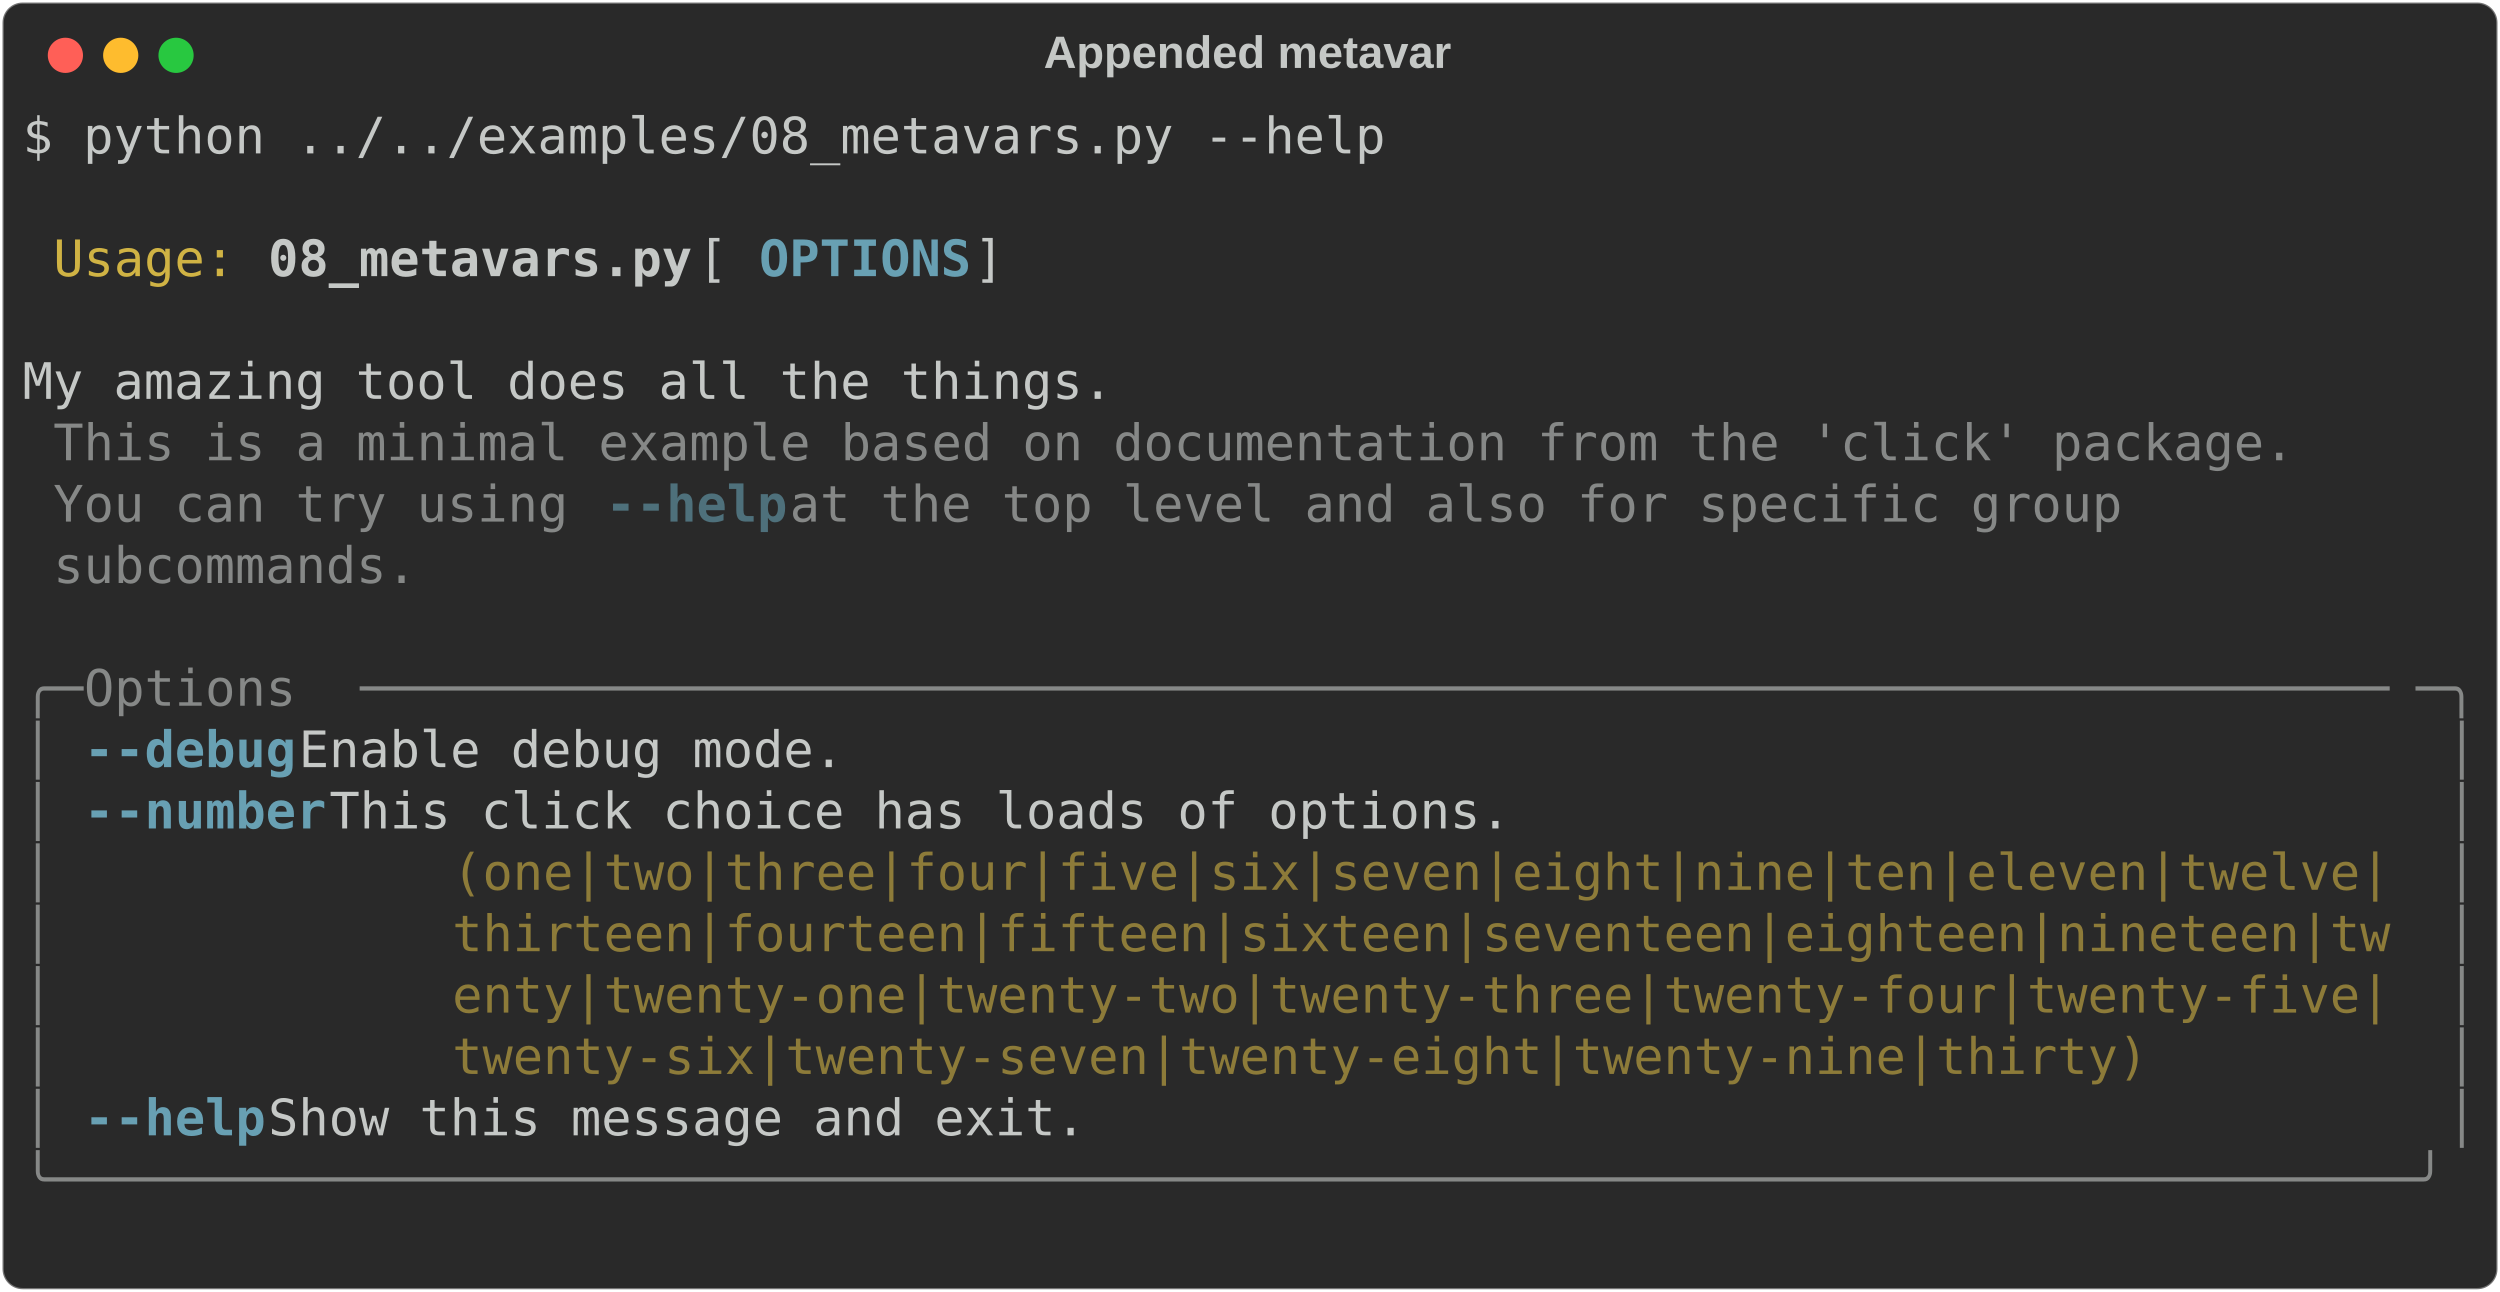
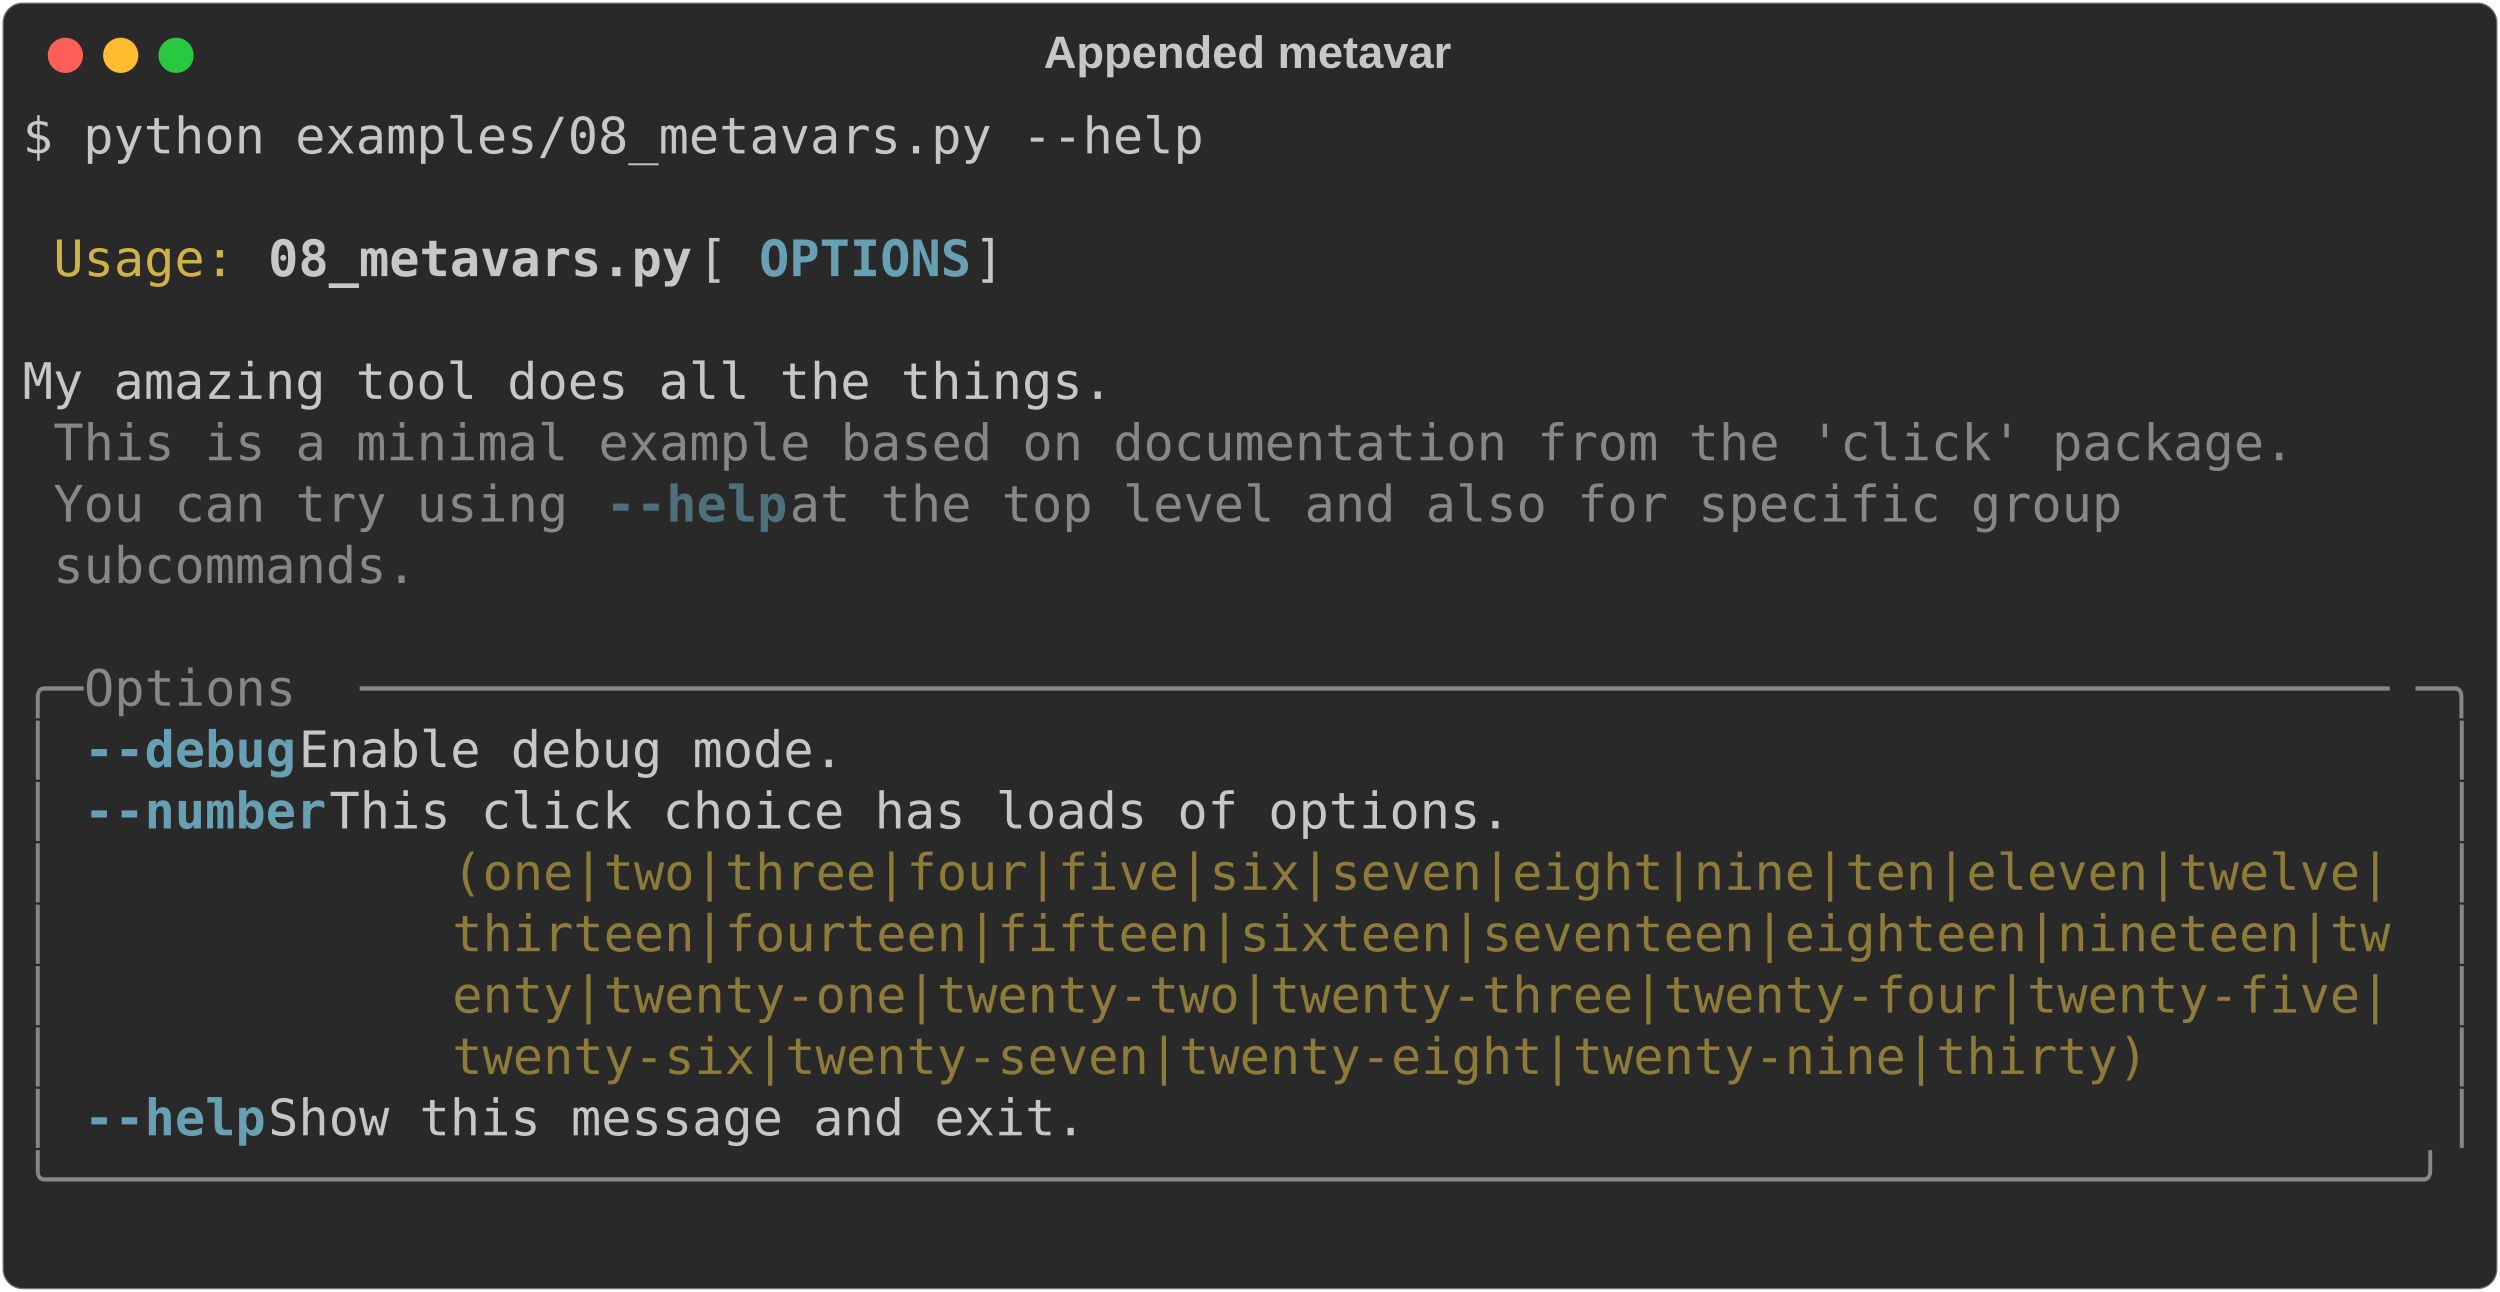
<svg xmlns="http://www.w3.org/2000/svg" class="rich-terminal" viewBox="0 0 994 513.6">
  <style>

    @font-face {
        font-family: "Fira Code";
        src: local("FiraCode-Regular"),
                url("https://cdnjs.cloudflare.com/ajax/libs/firacode/6.2.0/woff2/FiraCode-Regular.woff2") format("woff2"),
                url("https://cdnjs.cloudflare.com/ajax/libs/firacode/6.2.0/woff/FiraCode-Regular.woff") format("woff");
        font-style: normal;
        font-weight: 400;
    }
    @font-face {
        font-family: "Fira Code";
        src: local("FiraCode-Bold"),
                url("https://cdnjs.cloudflare.com/ajax/libs/firacode/6.2.0/woff2/FiraCode-Bold.woff2") format("woff2"),
                url("https://cdnjs.cloudflare.com/ajax/libs/firacode/6.2.0/woff/FiraCode-Bold.woff") format("woff");
        font-style: bold;
        font-weight: 700;
    }

-     .terminal-610888738-matrix {
+     .terminal-3832703756-matrix {
        font-family: Fira Code, monospace;
        font-size: 20px;
        line-height: 24.4px;
        font-variant-east-asian: full-width;
    }

-     .terminal-610888738-title {
+     .terminal-3832703756-title {
        font-size: 18px;
        font-weight: bold;
        font-family: arial;
    }

-     .terminal-610888738-r1 { fill: #c5c8c6 }
- .terminal-610888738-r2 { fill: #d0b344 }
- .terminal-610888738-r3 { fill: #c5c8c6;font-weight: bold }
- .terminal-610888738-r4 { fill: #68a0b3;font-weight: bold }
- .terminal-610888738-r5 { fill: #868887 }
- .terminal-610888738-r6 { fill: #4e707b;font-weight: bold }
- .terminal-610888738-r7 { fill: #8d7b39 }
+     .terminal-3832703756-r1 { fill: #c5c8c6 }
+ .terminal-3832703756-r2 { fill: #d0b344 }
+ .terminal-3832703756-r3 { fill: #c5c8c6;font-weight: bold }
+ .terminal-3832703756-r4 { fill: #68a0b3;font-weight: bold }
+ .terminal-3832703756-r5 { fill: #868887 }
+ .terminal-3832703756-r6 { fill: #4e707b;font-weight: bold }
+ .terminal-3832703756-r7 { fill: #8d7b39 }
    </style>
  <defs>
-     <clipPath id="terminal-610888738-clip-terminal">
+     <clipPath id="terminal-3832703756-clip-terminal">
      <rect x="0" y="0" width="975.0" height="462.6" />
    </clipPath>
-     <clipPath id="terminal-610888738-line-0">
+     <clipPath id="terminal-3832703756-line-0">
      <rect x="0" y="1.5" width="976" height="24.65" />
    </clipPath>
-     <clipPath id="terminal-610888738-line-1">
+     <clipPath id="terminal-3832703756-line-1">
      <rect x="0" y="25.9" width="976" height="24.65" />
    </clipPath>
-     <clipPath id="terminal-610888738-line-2">
+     <clipPath id="terminal-3832703756-line-2">
      <rect x="0" y="50.3" width="976" height="24.65" />
    </clipPath>
-     <clipPath id="terminal-610888738-line-3">
+     <clipPath id="terminal-3832703756-line-3">
      <rect x="0" y="74.7" width="976" height="24.65" />
    </clipPath>
-     <clipPath id="terminal-610888738-line-4">
+     <clipPath id="terminal-3832703756-line-4">
      <rect x="0" y="99.1" width="976" height="24.65" />
    </clipPath>
-     <clipPath id="terminal-610888738-line-5">
+     <clipPath id="terminal-3832703756-line-5">
      <rect x="0" y="123.5" width="976" height="24.65" />
    </clipPath>
-     <clipPath id="terminal-610888738-line-6">
+     <clipPath id="terminal-3832703756-line-6">
      <rect x="0" y="147.9" width="976" height="24.65" />
    </clipPath>
-     <clipPath id="terminal-610888738-line-7">
+     <clipPath id="terminal-3832703756-line-7">
      <rect x="0" y="172.3" width="976" height="24.65" />
    </clipPath>
-     <clipPath id="terminal-610888738-line-8">
+     <clipPath id="terminal-3832703756-line-8">
      <rect x="0" y="196.7" width="976" height="24.65" />
    </clipPath>
-     <clipPath id="terminal-610888738-line-9">
+     <clipPath id="terminal-3832703756-line-9">
      <rect x="0" y="221.1" width="976" height="24.65" />
    </clipPath>
-     <clipPath id="terminal-610888738-line-10">
+     <clipPath id="terminal-3832703756-line-10">
      <rect x="0" y="245.5" width="976" height="24.65" />
    </clipPath>
-     <clipPath id="terminal-610888738-line-11">
+     <clipPath id="terminal-3832703756-line-11">
      <rect x="0" y="269.9" width="976" height="24.65" />
    </clipPath>
-     <clipPath id="terminal-610888738-line-12">
+     <clipPath id="terminal-3832703756-line-12">
      <rect x="0" y="294.3" width="976" height="24.65" />
    </clipPath>
-     <clipPath id="terminal-610888738-line-13">
+     <clipPath id="terminal-3832703756-line-13">
      <rect x="0" y="318.7" width="976" height="24.65" />
    </clipPath>
-     <clipPath id="terminal-610888738-line-14">
+     <clipPath id="terminal-3832703756-line-14">
      <rect x="0" y="343.1" width="976" height="24.65" />
    </clipPath>
-     <clipPath id="terminal-610888738-line-15">
+     <clipPath id="terminal-3832703756-line-15">
      <rect x="0" y="367.5" width="976" height="24.65" />
    </clipPath>
-     <clipPath id="terminal-610888738-line-16">
+     <clipPath id="terminal-3832703756-line-16">
      <rect x="0" y="391.9" width="976" height="24.65" />
    </clipPath>
-     <clipPath id="terminal-610888738-line-17">
+     <clipPath id="terminal-3832703756-line-17">
      <rect x="0" y="416.3" width="976" height="24.65" />
    </clipPath>
  </defs>
  <rect fill="#292929" stroke="rgba(255,255,255,0.35)" stroke-width="1" x="1" y="1" width="992" height="511.6" rx="8" />
-   <text class="terminal-610888738-title" fill="#c5c8c6" text-anchor="middle" x="496" y="27">Appended metavar</text>
+   <text class="terminal-3832703756-title" fill="#c5c8c6" text-anchor="middle" x="496" y="27">Appended metavar</text>
  <g transform="translate(26,22)">
    <circle cx="0" cy="0" r="7" fill="#ff5f57" />
    <circle cx="22" cy="0" r="7" fill="#febc2e" />
    <circle cx="44" cy="0" r="7" fill="#28c840" />
  </g>
-   <g transform="translate(9, 41)" clip-path="url(#terminal-610888738-clip-terminal)">
-     <g class="terminal-610888738-matrix">
-       <text class="terminal-610888738-r1" x="0" y="20" textLength="549" clip-path="url(#terminal-610888738-line-0)">$ python ../../examples/08_metavars.py --help</text>
-       <text class="terminal-610888738-r1" x="976" y="20" textLength="12.2" clip-path="url(#terminal-610888738-line-0)">
+   <g transform="translate(9, 41)" clip-path="url(#terminal-3832703756-clip-terminal)">
+     <g class="terminal-3832703756-matrix">
+       <text class="terminal-3832703756-r1" x="0" y="20" textLength="475.8" clip-path="url(#terminal-3832703756-line-0)">$ python examples/08_metavars.py --help</text>
+       <text class="terminal-3832703756-r1" x="976" y="20" textLength="12.2" clip-path="url(#terminal-3832703756-line-0)">
</text>
-       <text class="terminal-610888738-r1" x="976" y="44.4" textLength="12.2" clip-path="url(#terminal-610888738-line-1)">
+       <text class="terminal-3832703756-r1" x="976" y="44.4" textLength="12.2" clip-path="url(#terminal-3832703756-line-1)">
</text>
-       <text class="terminal-610888738-r2" x="12.2" y="68.8" textLength="73.2" clip-path="url(#terminal-610888738-line-2)">Usage:</text>
-       <text class="terminal-610888738-r3" x="97.6" y="68.8" textLength="170.8" clip-path="url(#terminal-610888738-line-2)">08_metavars.py</text>
-       <text class="terminal-610888738-r1" x="268.4" y="68.8" textLength="24.4" clip-path="url(#terminal-610888738-line-2)"> [</text>
-       <text class="terminal-610888738-r4" x="292.8" y="68.8" textLength="85.4" clip-path="url(#terminal-610888738-line-2)">OPTIONS</text>
-       <text class="terminal-610888738-r1" x="378.2" y="68.8" textLength="597.8" clip-path="url(#terminal-610888738-line-2)">]                                                </text>
-       <text class="terminal-610888738-r1" x="976" y="68.8" textLength="12.2" clip-path="url(#terminal-610888738-line-2)">
+       <text class="terminal-3832703756-r2" x="12.2" y="68.8" textLength="73.2" clip-path="url(#terminal-3832703756-line-2)">Usage:</text>
+       <text class="terminal-3832703756-r3" x="97.6" y="68.8" textLength="170.8" clip-path="url(#terminal-3832703756-line-2)">08_metavars.py</text>
+       <text class="terminal-3832703756-r1" x="268.4" y="68.8" textLength="24.4" clip-path="url(#terminal-3832703756-line-2)"> [</text>
+       <text class="terminal-3832703756-r4" x="292.8" y="68.8" textLength="85.4" clip-path="url(#terminal-3832703756-line-2)">OPTIONS</text>
+       <text class="terminal-3832703756-r1" x="378.2" y="68.8" textLength="597.8" clip-path="url(#terminal-3832703756-line-2)">]                                                </text>
+       <text class="terminal-3832703756-r1" x="976" y="68.8" textLength="12.2" clip-path="url(#terminal-3832703756-line-2)">
</text>
-       <text class="terminal-610888738-r1" x="976" y="93.2" textLength="12.2" clip-path="url(#terminal-610888738-line-3)">
+       <text class="terminal-3832703756-r1" x="976" y="93.2" textLength="12.2" clip-path="url(#terminal-3832703756-line-3)">
</text>
-       <text class="terminal-610888738-r1" x="0" y="117.6" textLength="976" clip-path="url(#terminal-610888738-line-4)"> My amazing tool does all the things.                                           </text>
-       <text class="terminal-610888738-r1" x="976" y="117.6" textLength="12.2" clip-path="url(#terminal-610888738-line-4)">
+       <text class="terminal-3832703756-r1" x="0" y="117.6" textLength="976" clip-path="url(#terminal-3832703756-line-4)"> My amazing tool does all the things.                                           </text>
+       <text class="terminal-3832703756-r1" x="976" y="117.6" textLength="12.2" clip-path="url(#terminal-3832703756-line-4)">
</text>
-       <text class="terminal-610888738-r5" x="12.2" y="142" textLength="902.8" clip-path="url(#terminal-610888738-line-5)">This is a minimal example based on documentation from the 'click' package.</text>
-       <text class="terminal-610888738-r1" x="976" y="142" textLength="12.2" clip-path="url(#terminal-610888738-line-5)">
+       <text class="terminal-3832703756-r5" x="12.2" y="142" textLength="902.8" clip-path="url(#terminal-3832703756-line-5)">This is a minimal example based on documentation from the 'click' package.</text>
+       <text class="terminal-3832703756-r1" x="976" y="142" textLength="12.2" clip-path="url(#terminal-3832703756-line-5)">
</text>
-       <text class="terminal-610888738-r5" x="12.2" y="166.4" textLength="219.6" clip-path="url(#terminal-610888738-line-6)">You can try using </text>
-       <text class="terminal-610888738-r6" x="231.8" y="166.4" textLength="73.2" clip-path="url(#terminal-610888738-line-6)">--help</text>
-       <text class="terminal-610888738-r5" x="305" y="166.4" textLength="561.2" clip-path="url(#terminal-610888738-line-6)"> at the top level and also for specific group </text>
-       <text class="terminal-610888738-r1" x="976" y="166.4" textLength="12.2" clip-path="url(#terminal-610888738-line-6)">
+       <text class="terminal-3832703756-r5" x="12.2" y="166.4" textLength="219.6" clip-path="url(#terminal-3832703756-line-6)">You can try using </text>
+       <text class="terminal-3832703756-r6" x="231.8" y="166.4" textLength="73.2" clip-path="url(#terminal-3832703756-line-6)">--help</text>
+       <text class="terminal-3832703756-r5" x="305" y="166.4" textLength="561.2" clip-path="url(#terminal-3832703756-line-6)"> at the top level and also for specific group </text>
+       <text class="terminal-3832703756-r1" x="976" y="166.4" textLength="12.2" clip-path="url(#terminal-3832703756-line-6)">
</text>
-       <text class="terminal-610888738-r5" x="12.2" y="190.8" textLength="146.4" clip-path="url(#terminal-610888738-line-7)">subcommands.</text>
-       <text class="terminal-610888738-r1" x="976" y="190.8" textLength="12.2" clip-path="url(#terminal-610888738-line-7)">
+       <text class="terminal-3832703756-r5" x="12.2" y="190.8" textLength="146.4" clip-path="url(#terminal-3832703756-line-7)">subcommands.</text>
+       <text class="terminal-3832703756-r1" x="976" y="190.8" textLength="12.2" clip-path="url(#terminal-3832703756-line-7)">
</text>
-       <text class="terminal-610888738-r1" x="976" y="215.2" textLength="12.2" clip-path="url(#terminal-610888738-line-8)">
+       <text class="terminal-3832703756-r1" x="976" y="215.2" textLength="12.2" clip-path="url(#terminal-3832703756-line-8)">
</text>
-       <text class="terminal-610888738-r5" x="0" y="239.6" textLength="24.4" clip-path="url(#terminal-610888738-line-9)">╭─</text>
-       <text class="terminal-610888738-r5" x="24.4" y="239.6" textLength="109.8" clip-path="url(#terminal-610888738-line-9)"> Options </text>
-       <text class="terminal-610888738-r5" x="134.2" y="239.6" textLength="817.4" clip-path="url(#terminal-610888738-line-9)">───────────────────────────────────────────────────────────────────</text>
-       <text class="terminal-610888738-r5" x="951.6" y="239.6" textLength="24.4" clip-path="url(#terminal-610888738-line-9)">─╮</text>
-       <text class="terminal-610888738-r1" x="976" y="239.6" textLength="12.2" clip-path="url(#terminal-610888738-line-9)">
+       <text class="terminal-3832703756-r5" x="0" y="239.6" textLength="24.4" clip-path="url(#terminal-3832703756-line-9)">╭─</text>
+       <text class="terminal-3832703756-r5" x="24.4" y="239.6" textLength="109.8" clip-path="url(#terminal-3832703756-line-9)"> Options </text>
+       <text class="terminal-3832703756-r5" x="134.2" y="239.6" textLength="817.4" clip-path="url(#terminal-3832703756-line-9)">───────────────────────────────────────────────────────────────────</text>
+       <text class="terminal-3832703756-r5" x="951.6" y="239.6" textLength="24.4" clip-path="url(#terminal-3832703756-line-9)">─╮</text>
+       <text class="terminal-3832703756-r1" x="976" y="239.6" textLength="12.2" clip-path="url(#terminal-3832703756-line-9)">
</text>
-       <text class="terminal-610888738-r5" x="0" y="264" textLength="12.2" clip-path="url(#terminal-610888738-line-10)">│</text>
-       <text class="terminal-610888738-r4" x="24.4" y="264" textLength="85.4" clip-path="url(#terminal-610888738-line-10)">--debug</text>
-       <text class="terminal-610888738-r1" x="109.8" y="264" textLength="854" clip-path="url(#terminal-610888738-line-10)">     Enable debug mode.                                               </text>
-       <text class="terminal-610888738-r5" x="963.8" y="264" textLength="12.2" clip-path="url(#terminal-610888738-line-10)">│</text>
-       <text class="terminal-610888738-r1" x="976" y="264" textLength="12.2" clip-path="url(#terminal-610888738-line-10)">
+       <text class="terminal-3832703756-r5" x="0" y="264" textLength="12.2" clip-path="url(#terminal-3832703756-line-10)">│</text>
+       <text class="terminal-3832703756-r4" x="24.4" y="264" textLength="85.4" clip-path="url(#terminal-3832703756-line-10)">--debug</text>
+       <text class="terminal-3832703756-r1" x="109.8" y="264" textLength="854" clip-path="url(#terminal-3832703756-line-10)">     Enable debug mode.                                               </text>
+       <text class="terminal-3832703756-r5" x="963.8" y="264" textLength="12.2" clip-path="url(#terminal-3832703756-line-10)">│</text>
+       <text class="terminal-3832703756-r1" x="976" y="264" textLength="12.2" clip-path="url(#terminal-3832703756-line-10)">
</text>
-       <text class="terminal-610888738-r5" x="0" y="288.4" textLength="12.2" clip-path="url(#terminal-610888738-line-11)">│</text>
-       <text class="terminal-610888738-r4" x="24.4" y="288.4" textLength="97.6" clip-path="url(#terminal-610888738-line-11)">--number</text>
-       <text class="terminal-610888738-r1" x="122" y="288.4" textLength="841.8" clip-path="url(#terminal-610888738-line-11)">    This click choice has loads of options.                          </text>
-       <text class="terminal-610888738-r5" x="963.8" y="288.4" textLength="12.2" clip-path="url(#terminal-610888738-line-11)">│</text>
-       <text class="terminal-610888738-r1" x="976" y="288.4" textLength="12.2" clip-path="url(#terminal-610888738-line-11)">
+       <text class="terminal-3832703756-r5" x="0" y="288.4" textLength="12.2" clip-path="url(#terminal-3832703756-line-11)">│</text>
+       <text class="terminal-3832703756-r4" x="24.4" y="288.4" textLength="97.6" clip-path="url(#terminal-3832703756-line-11)">--number</text>
+       <text class="terminal-3832703756-r1" x="122" y="288.4" textLength="841.8" clip-path="url(#terminal-3832703756-line-11)">    This click choice has loads of options.                          </text>
+       <text class="terminal-3832703756-r5" x="963.8" y="288.4" textLength="12.2" clip-path="url(#terminal-3832703756-line-11)">│</text>
+       <text class="terminal-3832703756-r1" x="976" y="288.4" textLength="12.2" clip-path="url(#terminal-3832703756-line-11)">
</text>
-       <text class="terminal-610888738-r5" x="0" y="312.8" textLength="12.2" clip-path="url(#terminal-610888738-line-12)">│</text>
-       <text class="terminal-610888738-r7" x="170.8" y="312.8" textLength="780.8" clip-path="url(#terminal-610888738-line-12)">(one|two|three|four|five|six|seven|eight|nine|ten|eleven|twelve|</text>
-       <text class="terminal-610888738-r5" x="963.8" y="312.8" textLength="12.2" clip-path="url(#terminal-610888738-line-12)">│</text>
-       <text class="terminal-610888738-r1" x="976" y="312.8" textLength="12.2" clip-path="url(#terminal-610888738-line-12)">
+       <text class="terminal-3832703756-r5" x="0" y="312.8" textLength="12.2" clip-path="url(#terminal-3832703756-line-12)">│</text>
+       <text class="terminal-3832703756-r7" x="170.8" y="312.8" textLength="780.8" clip-path="url(#terminal-3832703756-line-12)">(one|two|three|four|five|six|seven|eight|nine|ten|eleven|twelve|</text>
+       <text class="terminal-3832703756-r5" x="963.8" y="312.8" textLength="12.2" clip-path="url(#terminal-3832703756-line-12)">│</text>
+       <text class="terminal-3832703756-r1" x="976" y="312.8" textLength="12.2" clip-path="url(#terminal-3832703756-line-12)">
</text>
-       <text class="terminal-610888738-r5" x="0" y="337.2" textLength="12.2" clip-path="url(#terminal-610888738-line-13)">│</text>
-       <text class="terminal-610888738-r7" x="170.8" y="337.2" textLength="780.8" clip-path="url(#terminal-610888738-line-13)">thirteen|fourteen|fifteen|sixteen|seventeen|eighteen|nineteen|tw</text>
-       <text class="terminal-610888738-r5" x="963.8" y="337.2" textLength="12.2" clip-path="url(#terminal-610888738-line-13)">│</text>
-       <text class="terminal-610888738-r1" x="976" y="337.2" textLength="12.2" clip-path="url(#terminal-610888738-line-13)">
+       <text class="terminal-3832703756-r5" x="0" y="337.2" textLength="12.2" clip-path="url(#terminal-3832703756-line-13)">│</text>
+       <text class="terminal-3832703756-r7" x="170.8" y="337.2" textLength="780.8" clip-path="url(#terminal-3832703756-line-13)">thirteen|fourteen|fifteen|sixteen|seventeen|eighteen|nineteen|tw</text>
+       <text class="terminal-3832703756-r5" x="963.8" y="337.2" textLength="12.2" clip-path="url(#terminal-3832703756-line-13)">│</text>
+       <text class="terminal-3832703756-r1" x="976" y="337.2" textLength="12.2" clip-path="url(#terminal-3832703756-line-13)">
</text>
-       <text class="terminal-610888738-r5" x="0" y="361.6" textLength="12.2" clip-path="url(#terminal-610888738-line-14)">│</text>
-       <text class="terminal-610888738-r7" x="170.8" y="361.6" textLength="780.8" clip-path="url(#terminal-610888738-line-14)">enty|twenty-one|twenty-two|twenty-three|twenty-four|twenty-five|</text>
-       <text class="terminal-610888738-r5" x="963.8" y="361.6" textLength="12.2" clip-path="url(#terminal-610888738-line-14)">│</text>
-       <text class="terminal-610888738-r1" x="976" y="361.6" textLength="12.2" clip-path="url(#terminal-610888738-line-14)">
+       <text class="terminal-3832703756-r5" x="0" y="361.6" textLength="12.2" clip-path="url(#terminal-3832703756-line-14)">│</text>
+       <text class="terminal-3832703756-r7" x="170.8" y="361.6" textLength="780.8" clip-path="url(#terminal-3832703756-line-14)">enty|twenty-one|twenty-two|twenty-three|twenty-four|twenty-five|</text>
+       <text class="terminal-3832703756-r5" x="963.8" y="361.6" textLength="12.2" clip-path="url(#terminal-3832703756-line-14)">│</text>
+       <text class="terminal-3832703756-r1" x="976" y="361.6" textLength="12.2" clip-path="url(#terminal-3832703756-line-14)">
</text>
-       <text class="terminal-610888738-r5" x="0" y="386" textLength="12.2" clip-path="url(#terminal-610888738-line-15)">│</text>
-       <text class="terminal-610888738-r7" x="170.8" y="386" textLength="780.8" clip-path="url(#terminal-610888738-line-15)">twenty-six|twenty-seven|twenty-eight|twenty-nine|thirty)        </text>
-       <text class="terminal-610888738-r5" x="963.8" y="386" textLength="12.2" clip-path="url(#terminal-610888738-line-15)">│</text>
-       <text class="terminal-610888738-r1" x="976" y="386" textLength="12.2" clip-path="url(#terminal-610888738-line-15)">
+       <text class="terminal-3832703756-r5" x="0" y="386" textLength="12.2" clip-path="url(#terminal-3832703756-line-15)">│</text>
+       <text class="terminal-3832703756-r7" x="170.8" y="386" textLength="780.8" clip-path="url(#terminal-3832703756-line-15)">twenty-six|twenty-seven|twenty-eight|twenty-nine|thirty)        </text>
+       <text class="terminal-3832703756-r5" x="963.8" y="386" textLength="12.2" clip-path="url(#terminal-3832703756-line-15)">│</text>
+       <text class="terminal-3832703756-r1" x="976" y="386" textLength="12.2" clip-path="url(#terminal-3832703756-line-15)">
</text>
-       <text class="terminal-610888738-r5" x="0" y="410.4" textLength="12.2" clip-path="url(#terminal-610888738-line-16)">│</text>
-       <text class="terminal-610888738-r4" x="24.4" y="410.4" textLength="73.2" clip-path="url(#terminal-610888738-line-16)">--help</text>
-       <text class="terminal-610888738-r1" x="97.6" y="410.4" textLength="866.2" clip-path="url(#terminal-610888738-line-16)">      Show this message and exit.                                      </text>
-       <text class="terminal-610888738-r5" x="963.8" y="410.4" textLength="12.2" clip-path="url(#terminal-610888738-line-16)">│</text>
-       <text class="terminal-610888738-r1" x="976" y="410.4" textLength="12.2" clip-path="url(#terminal-610888738-line-16)">
+       <text class="terminal-3832703756-r5" x="0" y="410.4" textLength="12.2" clip-path="url(#terminal-3832703756-line-16)">│</text>
+       <text class="terminal-3832703756-r4" x="24.4" y="410.4" textLength="73.2" clip-path="url(#terminal-3832703756-line-16)">--help</text>
+       <text class="terminal-3832703756-r1" x="97.6" y="410.4" textLength="866.2" clip-path="url(#terminal-3832703756-line-16)">      Show this message and exit.                                      </text>
+       <text class="terminal-3832703756-r5" x="963.8" y="410.4" textLength="12.2" clip-path="url(#terminal-3832703756-line-16)">│</text>
+       <text class="terminal-3832703756-r1" x="976" y="410.4" textLength="12.2" clip-path="url(#terminal-3832703756-line-16)">
</text>
-       <text class="terminal-610888738-r5" x="0" y="434.8" textLength="976" clip-path="url(#terminal-610888738-line-17)">╰──────────────────────────────────────────────────────────────────────────────╯</text>
-       <text class="terminal-610888738-r1" x="976" y="434.8" textLength="12.2" clip-path="url(#terminal-610888738-line-17)">
+       <text class="terminal-3832703756-r5" x="0" y="434.8" textLength="976" clip-path="url(#terminal-3832703756-line-17)">╰──────────────────────────────────────────────────────────────────────────────╯</text>
+       <text class="terminal-3832703756-r1" x="976" y="434.8" textLength="12.2" clip-path="url(#terminal-3832703756-line-17)">
</text>
-       <text class="terminal-610888738-r1" x="976" y="459.2" textLength="12.2" clip-path="url(#terminal-610888738-line-18)">
+       <text class="terminal-3832703756-r1" x="976" y="459.2" textLength="12.2" clip-path="url(#terminal-3832703756-line-18)">
</text>
    </g>
  </g>
</svg>
